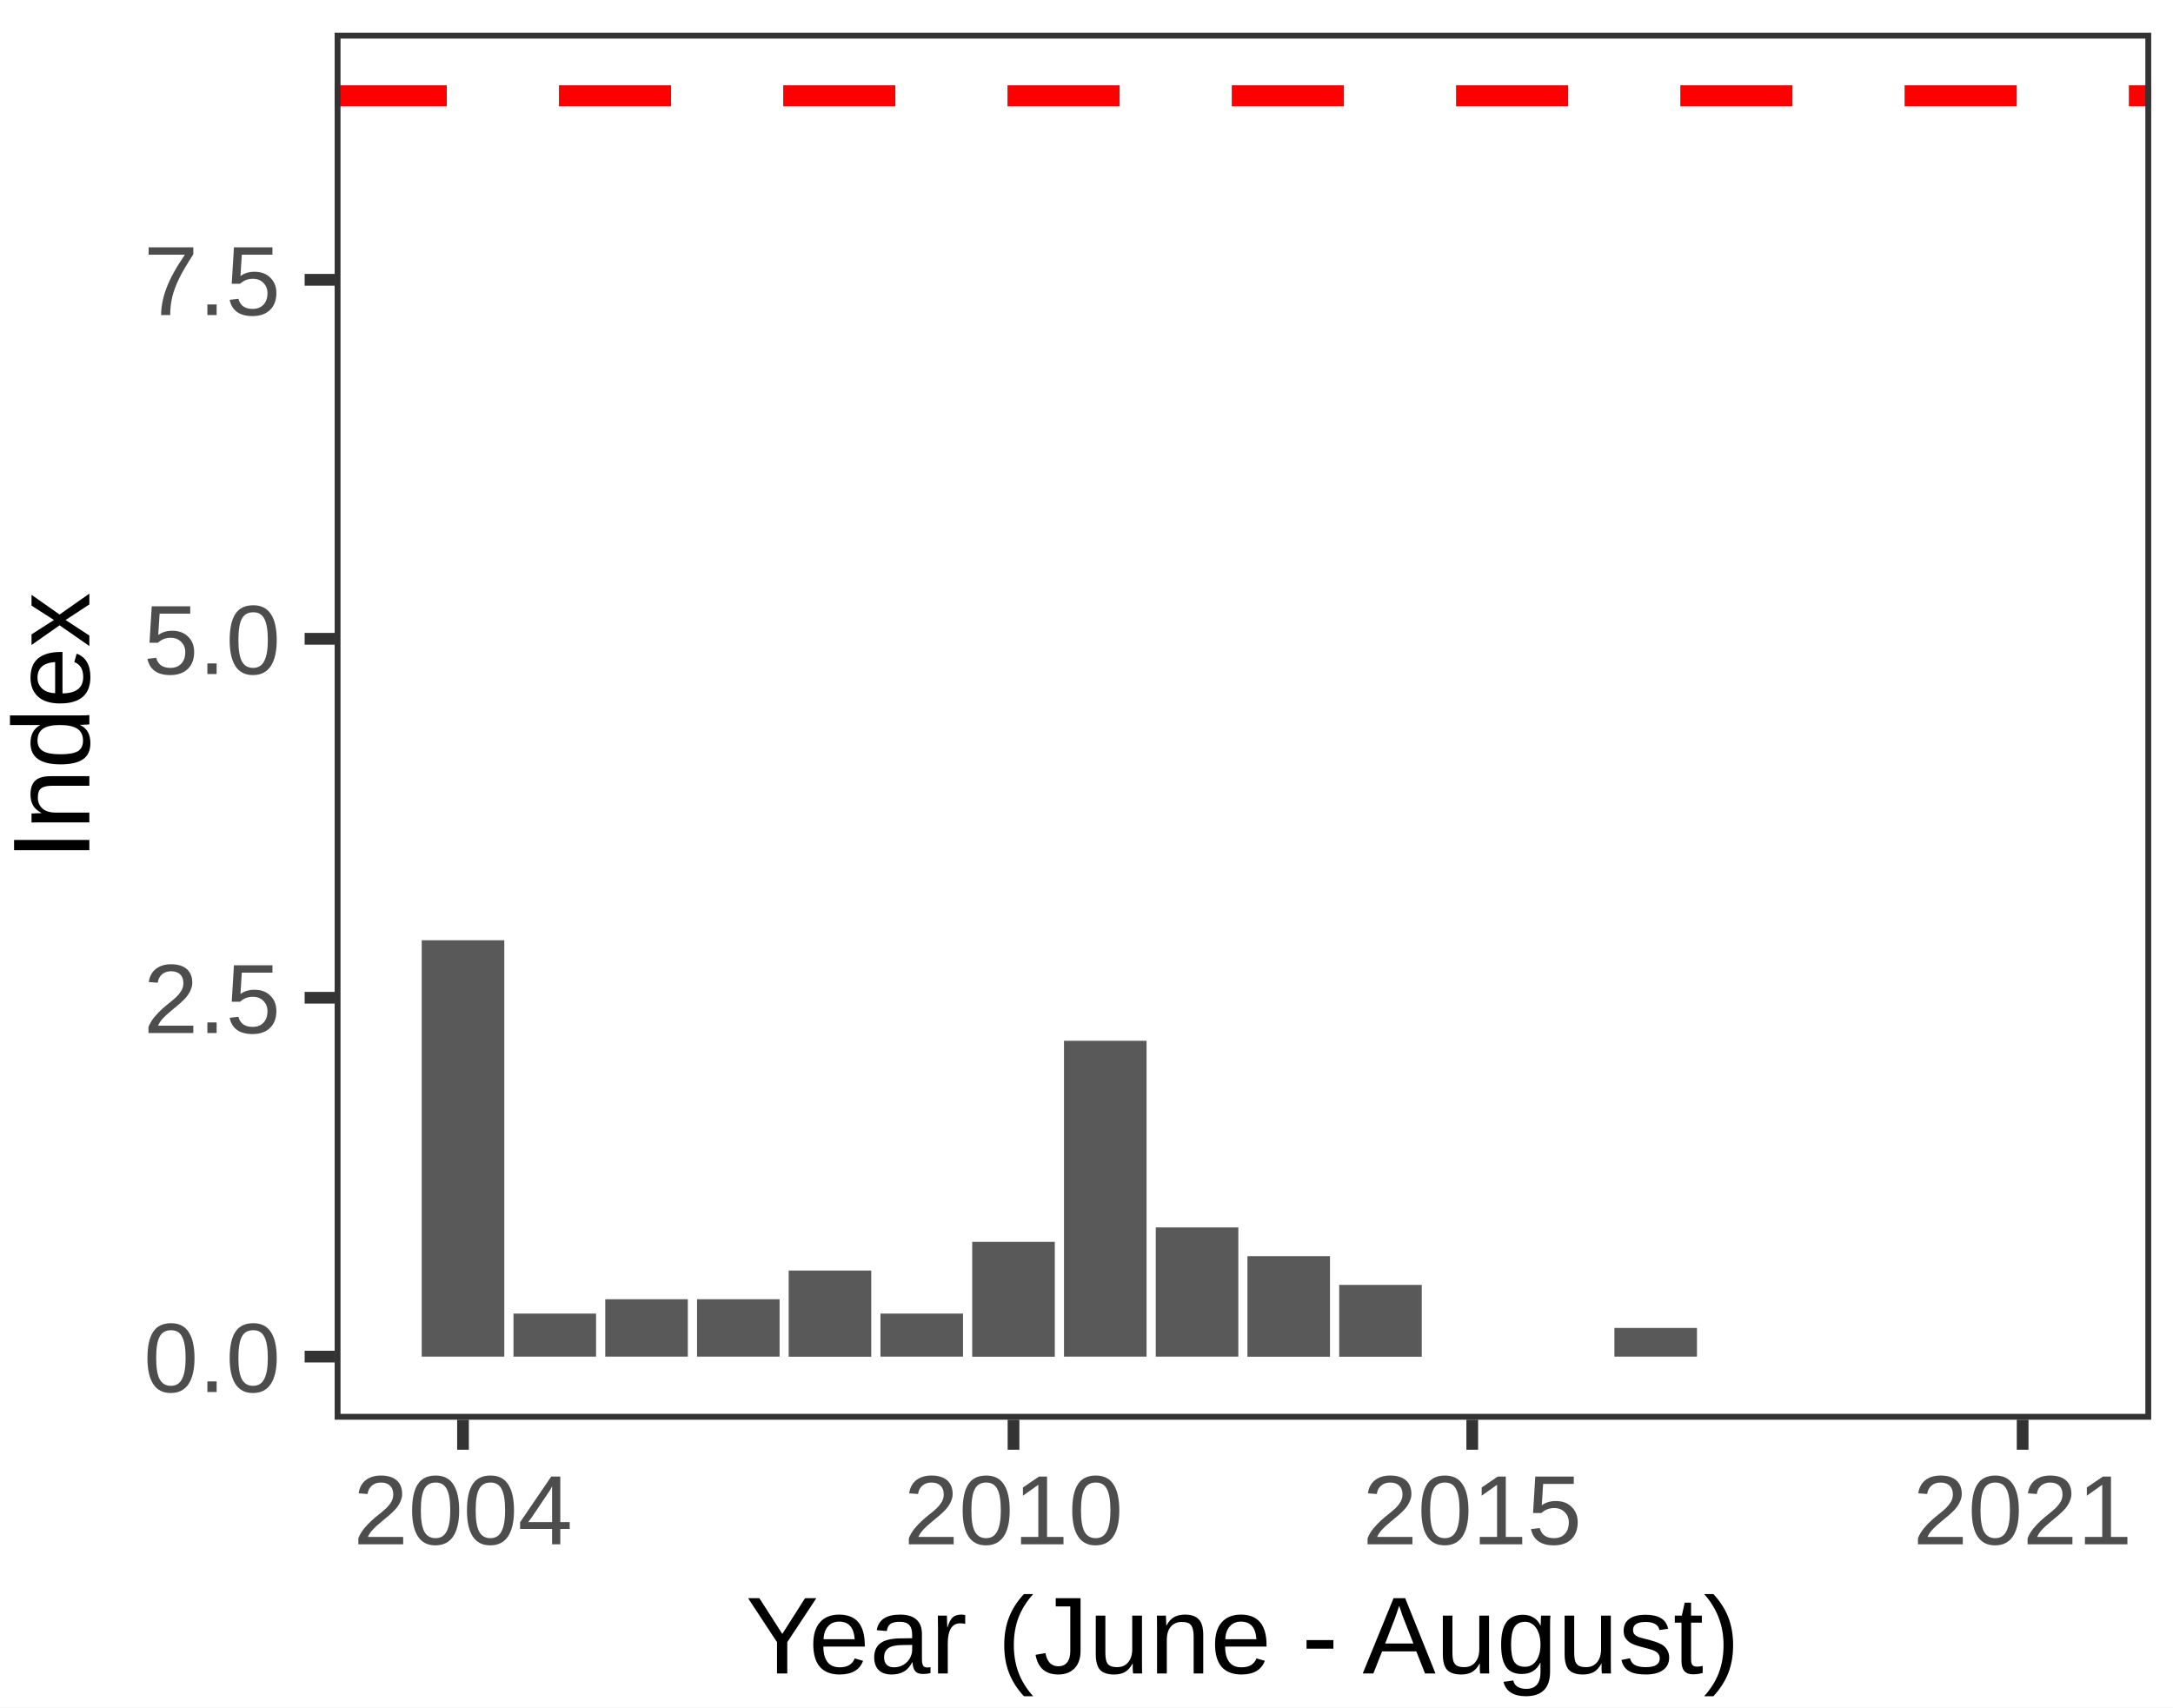
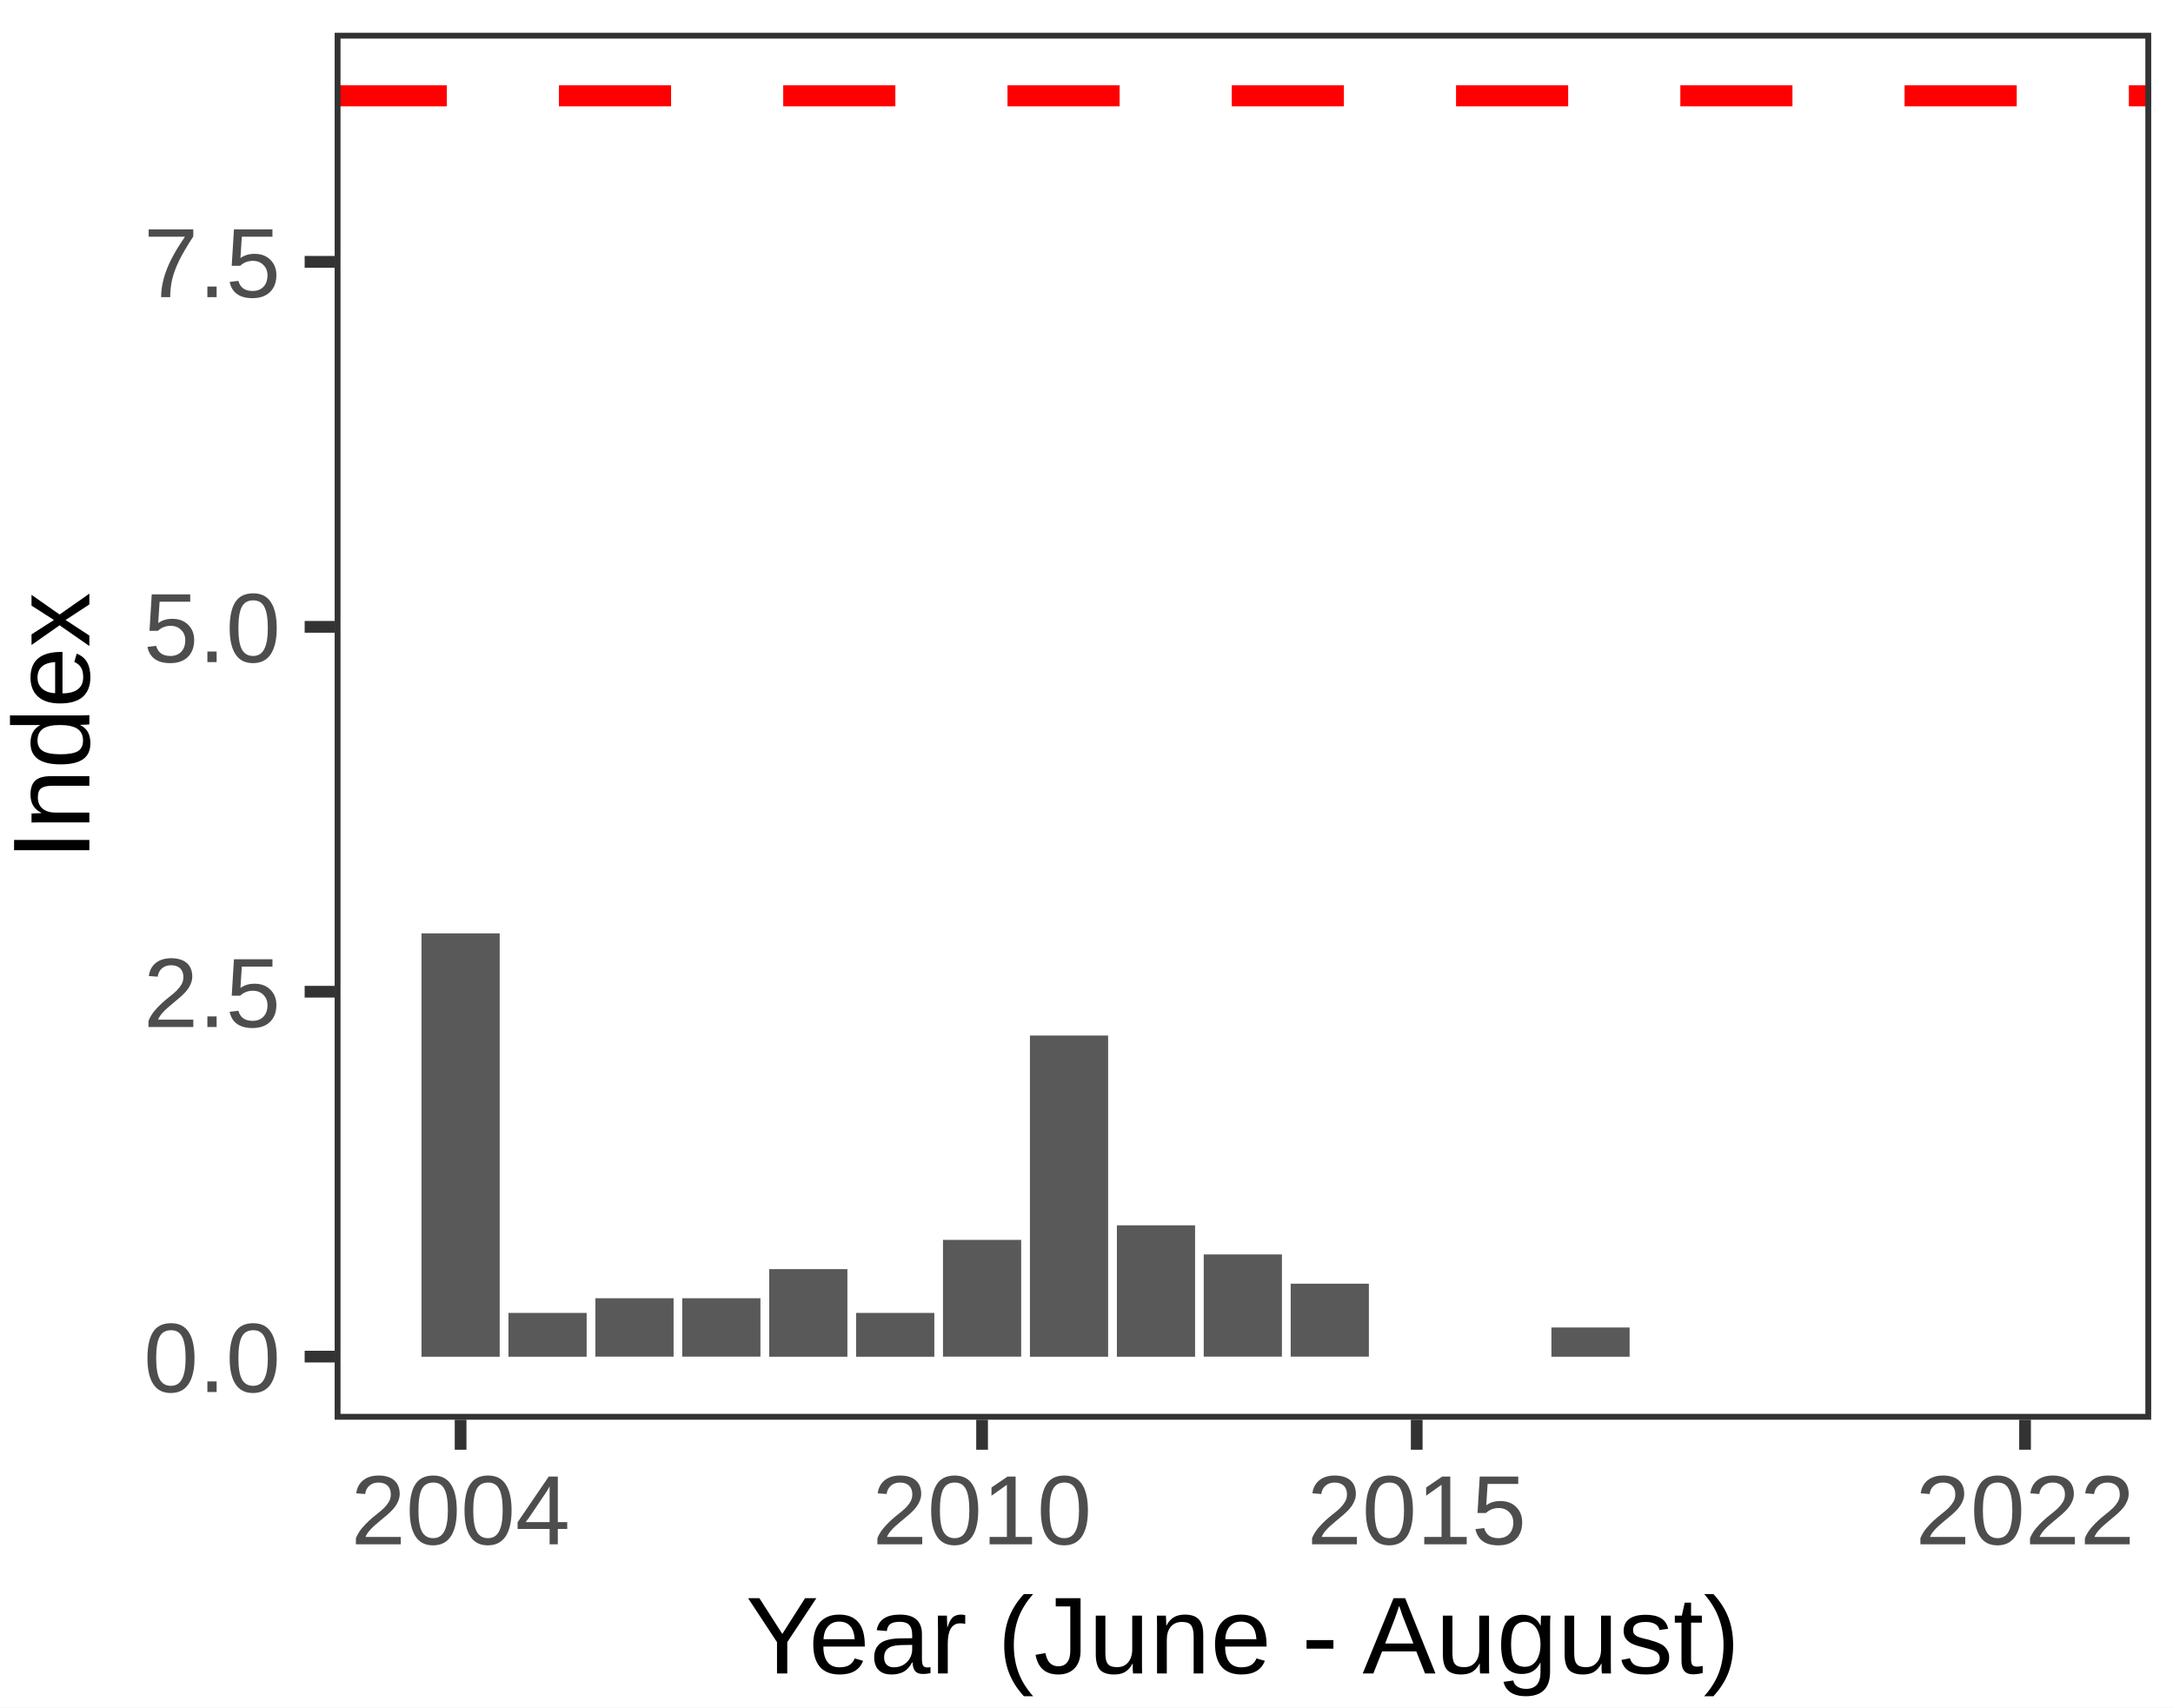
<svg xmlns="http://www.w3.org/2000/svg" class="svglite" width="198.43pt" height="155.91pt" viewBox="0 0 198.43 155.91">
  <defs>
    <style type="text/css">
    .svglite line, .svglite polyline, .svglite polygon, .svglite path, .svglite rect, .svglite circle {
      fill: none;
      stroke: #000000;
      stroke-linecap: round;
      stroke-linejoin: round;
      stroke-miterlimit: 10.00;
    }
    .svglite text {
      white-space: pre;
    }
  </style>
  </defs>
  <rect width="100%" height="100%" style="stroke: none; fill: #FFFFFF;" />
  <defs>
    <clipPath id="cpMC4wMHwxOTguNDN8MC4wMHwxNTUuOTE=">
      <rect x="0.00" y="0.00" width="198.43" height="155.91" />
    </clipPath>
  </defs>
  <g clip-path="url(#cpMC4wMHwxOTguNDN8MC4wMHwxNTUuOTE=)">
    <rect x="-0" y="0.00" width="198.43" height="155.91" style="stroke-width: 1.07; stroke: #FFFFFF; fill: #FFFFFF;" />
  </g>
  <defs>
    <clipPath id="cpMzAuNTZ8MTk2LjQzfDIuOTl8MTI5LjY0">
      <rect x="30.56" y="2.99" width="165.88" height="126.65" />
    </clipPath>
  </defs>
  <g clip-path="url(#cpMzAuNTZ8MTk2LjQzfDIuOTl8MTI5LjY0)">
    <rect x="30.56" y="2.99" width="165.88" height="126.65" style="stroke-width: 1.07; stroke: none; fill: #FFFFFF;" />
-     <rect x="38.51" y="85.86" width="7.54" height="38.02" style="stroke-width: 1.07; stroke: none; stroke-linecap: square; stroke-linejoin: miter; fill: #595959;" />
-     <rect x="46.89" y="119.95" width="7.54" height="3.93" style="stroke-width: 1.07; stroke: none; stroke-linecap: square; stroke-linejoin: miter; fill: #595959;" />
-     <rect x="55.27" y="118.64" width="7.54" height="5.24" style="stroke-width: 1.07; stroke: none; stroke-linecap: square; stroke-linejoin: miter; fill: #595959;" />
-     <rect x="63.65" y="118.64" width="7.54" height="5.24" style="stroke-width: 1.07; stroke: none; stroke-linecap: square; stroke-linejoin: miter; fill: #595959;" />
-     <rect x="72.02" y="116.02" width="7.54" height="7.87" style="stroke-width: 1.07; stroke: none; stroke-linecap: square; stroke-linejoin: miter; fill: #595959;" />
-     <rect x="80.40" y="119.95" width="7.54" height="3.93" style="stroke-width: 1.07; stroke: none; stroke-linecap: square; stroke-linejoin: miter; fill: #595959;" />
-     <rect x="88.78" y="113.40" width="7.54" height="10.49" style="stroke-width: 1.07; stroke: none; stroke-linecap: square; stroke-linejoin: miter; fill: #595959;" />
-     <rect x="97.16" y="95.04" width="7.54" height="28.84" style="stroke-width: 1.07; stroke: none; stroke-linecap: square; stroke-linejoin: miter; fill: #595959;" />
-     <rect x="105.54" y="112.08" width="7.54" height="11.80" style="stroke-width: 1.07; stroke: none; stroke-linecap: square; stroke-linejoin: miter; fill: #595959;" />
-     <rect x="113.91" y="114.71" width="7.54" height="9.18" style="stroke-width: 1.07; stroke: none; stroke-linecap: square; stroke-linejoin: miter; fill: #595959;" />
-     <rect x="122.29" y="117.33" width="7.54" height="6.56" style="stroke-width: 1.07; stroke: none; stroke-linecap: square; stroke-linejoin: miter; fill: #595959;" />
-     <rect x="130.67" y="123.88" width="7.54" height="0.00" style="stroke-width: 1.07; stroke: none; stroke-linecap: square; stroke-linejoin: miter; fill: #595959;" />
-     <rect x="139.05" y="123.88" width="7.54" height="0.00" style="stroke-width: 1.07; stroke: none; stroke-linecap: square; stroke-linejoin: miter; fill: #595959;" />
-     <rect x="147.42" y="121.26" width="7.54" height="2.62" style="stroke-width: 1.07; stroke: none; stroke-linecap: square; stroke-linejoin: miter; fill: #595959;" />
-     <rect x="155.80" y="123.88" width="7.54" height="0.00" style="stroke-width: 1.07; stroke: none; stroke-linecap: square; stroke-linejoin: miter; fill: #595959;" />
-     <rect x="164.18" y="123.88" width="7.54" height="0.00" style="stroke-width: 1.07; stroke: none; stroke-linecap: square; stroke-linejoin: miter; fill: #595959;" />
-     <rect x="172.56" y="123.88" width="7.54" height="0.00" style="stroke-width: 1.07; stroke: none; stroke-linecap: square; stroke-linejoin: miter; fill: #595959;" />
-     <rect x="180.93" y="123.88" width="7.54" height="0.00" style="stroke-width: 1.07; stroke: none; stroke-linecap: square; stroke-linejoin: miter; fill: #595959;" />
+     <rect x="38.49" y="85.23" width="7.14" height="38.66" style="stroke-width: 1.07; stroke: none; stroke-linecap: butt; stroke-linejoin: miter; fill: #595959;" />
+     <rect x="46.43" y="119.89" width="7.14" height="4.00" style="stroke-width: 1.07; stroke: none; stroke-linecap: butt; stroke-linejoin: miter; fill: #595959;" />
+     <rect x="54.37" y="118.55" width="7.14" height="5.33" style="stroke-width: 1.07; stroke: none; stroke-linecap: butt; stroke-linejoin: miter; fill: #595959;" />
+     <rect x="62.30" y="118.55" width="7.14" height="5.33" style="stroke-width: 1.07; stroke: none; stroke-linecap: butt; stroke-linejoin: miter; fill: #595959;" />
+     <rect x="70.24" y="115.89" width="7.14" height="8.00" style="stroke-width: 1.07; stroke: none; stroke-linecap: butt; stroke-linejoin: miter; fill: #595959;" />
+     <rect x="78.18" y="119.89" width="7.14" height="4.00" style="stroke-width: 1.07; stroke: none; stroke-linecap: butt; stroke-linejoin: miter; fill: #595959;" />
+     <rect x="86.11" y="113.22" width="7.14" height="10.66" style="stroke-width: 1.07; stroke: none; stroke-linecap: butt; stroke-linejoin: miter; fill: #595959;" />
+     <rect x="94.05" y="94.56" width="7.14" height="29.33" style="stroke-width: 1.07; stroke: none; stroke-linecap: butt; stroke-linejoin: miter; fill: #595959;" />
+     <rect x="101.99" y="111.89" width="7.14" height="12.00" style="stroke-width: 1.07; stroke: none; stroke-linecap: butt; stroke-linejoin: miter; fill: #595959;" />
+     <rect x="109.92" y="114.55" width="7.14" height="9.33" style="stroke-width: 1.07; stroke: none; stroke-linecap: butt; stroke-linejoin: miter; fill: #595959;" />
+     <rect x="117.86" y="117.22" width="7.14" height="6.66" style="stroke-width: 1.07; stroke: none; stroke-linecap: butt; stroke-linejoin: miter; fill: #595959;" />
+     <rect x="125.80" y="123.88" width="7.14" height="0.00" style="stroke-width: 1.07; stroke: none; stroke-linecap: butt; stroke-linejoin: miter; fill: #595959;" />
+     <rect x="133.73" y="123.88" width="7.14" height="0.00" style="stroke-width: 1.07; stroke: none; stroke-linecap: butt; stroke-linejoin: miter; fill: #595959;" />
+     <rect x="141.67" y="121.22" width="7.14" height="2.67" style="stroke-width: 1.07; stroke: none; stroke-linecap: butt; stroke-linejoin: miter; fill: #595959;" />
+     <rect x="149.61" y="123.88" width="7.14" height="0.00" style="stroke-width: 1.07; stroke: none; stroke-linecap: butt; stroke-linejoin: miter; fill: #595959;" />
+     <rect x="157.54" y="123.88" width="7.14" height="0.00" style="stroke-width: 1.07; stroke: none; stroke-linecap: butt; stroke-linejoin: miter; fill: #595959;" />
+     <rect x="165.48" y="123.88" width="7.14" height="0.00" style="stroke-width: 1.07; stroke: none; stroke-linecap: butt; stroke-linejoin: miter; fill: #595959;" />
+     <rect x="173.42" y="123.88" width="7.14" height="0.00" style="stroke-width: 1.07; stroke: none; stroke-linecap: butt; stroke-linejoin: miter; fill: #595959;" />
+     <rect x="181.35" y="123.88" width="7.14" height="0.00" style="stroke-width: 1.07; stroke: none; stroke-linecap: butt; stroke-linejoin: miter; fill: #595959;" />
    <line x1="30.56" y1="8.75" x2="196.43" y2="8.75" style="stroke-width: 1.92; stroke: #FF0000; stroke-dasharray: 10.24,10.24; stroke-linecap: butt;" />
    <rect x="30.56" y="2.99" width="165.88" height="126.65" style="stroke-width: 1.07; stroke: #333333;" />
  </g>
  <g clip-path="url(#cpMC4wMHwxOTguNDN8MC4wMHwxNTUuOTE=)">
    <text x="25.62" y="127.11" text-anchor="end" style="font-size: 9.00px;fill: #4D4D4D; font-family: &quot;Arial&quot;;" textLength="12.51px" lengthAdjust="spacingAndGlyphs">0.0</text>
-     <text x="25.62" y="94.33" text-anchor="end" style="font-size: 9.00px;fill: #4D4D4D; font-family: &quot;Arial&quot;;" textLength="12.51px" lengthAdjust="spacingAndGlyphs">2.5</text>
-     <text x="25.62" y="61.55" text-anchor="end" style="font-size: 9.00px;fill: #4D4D4D; font-family: &quot;Arial&quot;;" textLength="12.51px" lengthAdjust="spacingAndGlyphs">5.0</text>
-     <text x="25.62" y="28.77" text-anchor="end" style="font-size: 9.00px;fill: #4D4D4D; font-family: &quot;Arial&quot;;" textLength="12.51px" lengthAdjust="spacingAndGlyphs">7.5</text>
+     <text x="25.62" y="93.78" text-anchor="end" style="font-size: 9.00px;fill: #4D4D4D; font-family: &quot;Arial&quot;;" textLength="12.51px" lengthAdjust="spacingAndGlyphs">2.5</text>
+     <text x="25.62" y="60.46" text-anchor="end" style="font-size: 9.00px;fill: #4D4D4D; font-family: &quot;Arial&quot;;" textLength="12.51px" lengthAdjust="spacingAndGlyphs">5.0</text>
+     <text x="25.62" y="27.13" text-anchor="end" style="font-size: 9.00px;fill: #4D4D4D; font-family: &quot;Arial&quot;;" textLength="12.51px" lengthAdjust="spacingAndGlyphs">7.5</text>
    <polyline points="27.82,123.88 30.56,123.88 " style="stroke-width: 1.07; stroke: #333333; stroke-linecap: butt;" />
-     <polyline points="27.82,91.11 30.56,91.11 " style="stroke-width: 1.07; stroke: #333333; stroke-linecap: butt;" />
-     <polyline points="27.82,58.33 30.56,58.33 " style="stroke-width: 1.07; stroke: #333333; stroke-linecap: butt;" />
-     <polyline points="27.82,25.55 30.56,25.55 " style="stroke-width: 1.07; stroke: #333333; stroke-linecap: butt;" />
-     <polyline points="42.28,132.38 42.28,129.64 " style="stroke-width: 1.07; stroke: #333333; stroke-linecap: butt;" />
-     <polyline points="92.55,132.38 92.55,129.64 " style="stroke-width: 1.07; stroke: #333333; stroke-linecap: butt;" />
-     <polyline points="134.44,132.38 134.44,129.64 " style="stroke-width: 1.07; stroke: #333333; stroke-linecap: butt;" />
-     <polyline points="184.70,132.38 184.70,129.64 " style="stroke-width: 1.07; stroke: #333333; stroke-linecap: butt;" />
-     <text x="42.28" y="141.02" text-anchor="middle" style="font-size: 9.00px;fill: #4D4D4D; font-family: &quot;Arial&quot;;" textLength="20.02px" lengthAdjust="spacingAndGlyphs">2004</text>
-     <text x="92.55" y="141.02" text-anchor="middle" style="font-size: 9.00px;fill: #4D4D4D; font-family: &quot;Arial&quot;;" textLength="20.02px" lengthAdjust="spacingAndGlyphs">2010</text>
-     <text x="134.44" y="141.02" text-anchor="middle" style="font-size: 9.00px;fill: #4D4D4D; font-family: &quot;Arial&quot;;" textLength="20.02px" lengthAdjust="spacingAndGlyphs">2015</text>
-     <text x="184.70" y="141.02" text-anchor="middle" style="font-size: 9.00px;fill: #4D4D4D; font-family: &quot;Arial&quot;;" textLength="20.02px" lengthAdjust="spacingAndGlyphs">2021</text>
+     <polyline points="27.82,90.56 30.56,90.56 " style="stroke-width: 1.07; stroke: #333333; stroke-linecap: butt;" />
+     <polyline points="27.82,57.24 30.56,57.24 " style="stroke-width: 1.07; stroke: #333333; stroke-linecap: butt;" />
+     <polyline points="27.82,23.91 30.56,23.91 " style="stroke-width: 1.07; stroke: #333333; stroke-linecap: butt;" />
+     <polyline points="42.06,132.38 42.06,129.64 " style="stroke-width: 1.07; stroke: #333333; stroke-linecap: butt;" />
+     <polyline points="89.68,132.38 89.68,129.64 " style="stroke-width: 1.07; stroke: #333333; stroke-linecap: butt;" />
+     <polyline points="129.37,132.38 129.37,129.64 " style="stroke-width: 1.07; stroke: #333333; stroke-linecap: butt;" />
+     <polyline points="184.92,132.38 184.92,129.64 " style="stroke-width: 1.07; stroke: #333333; stroke-linecap: butt;" />
+     <text x="42.06" y="141.02" text-anchor="middle" style="font-size: 9.00px;fill: #4D4D4D; font-family: &quot;Arial&quot;;" textLength="20.02px" lengthAdjust="spacingAndGlyphs">2004</text>
+     <text x="89.68" y="141.02" text-anchor="middle" style="font-size: 9.00px;fill: #4D4D4D; font-family: &quot;Arial&quot;;" textLength="20.02px" lengthAdjust="spacingAndGlyphs">2010</text>
+     <text x="129.37" y="141.02" text-anchor="middle" style="font-size: 9.00px;fill: #4D4D4D; font-family: &quot;Arial&quot;;" textLength="20.02px" lengthAdjust="spacingAndGlyphs">2015</text>
+     <text x="184.92" y="141.02" text-anchor="middle" style="font-size: 9.00px;fill: #4D4D4D; font-family: &quot;Arial&quot;;" textLength="20.02px" lengthAdjust="spacingAndGlyphs">2022</text>
    <text x="113.49" y="152.81" text-anchor="middle" style="font-size: 10.00px; font-family: &quot;Arial&quot;;" textLength="90.85px" lengthAdjust="spacingAndGlyphs">Year (June - August)</text>
    <text transform="translate(8.16,78.56) rotate(-90)" style="font-size: 10.00px; font-family: &quot;Arial&quot;;" textLength="24.48px" lengthAdjust="spacingAndGlyphs">Index</text>
  </g>
</svg>
